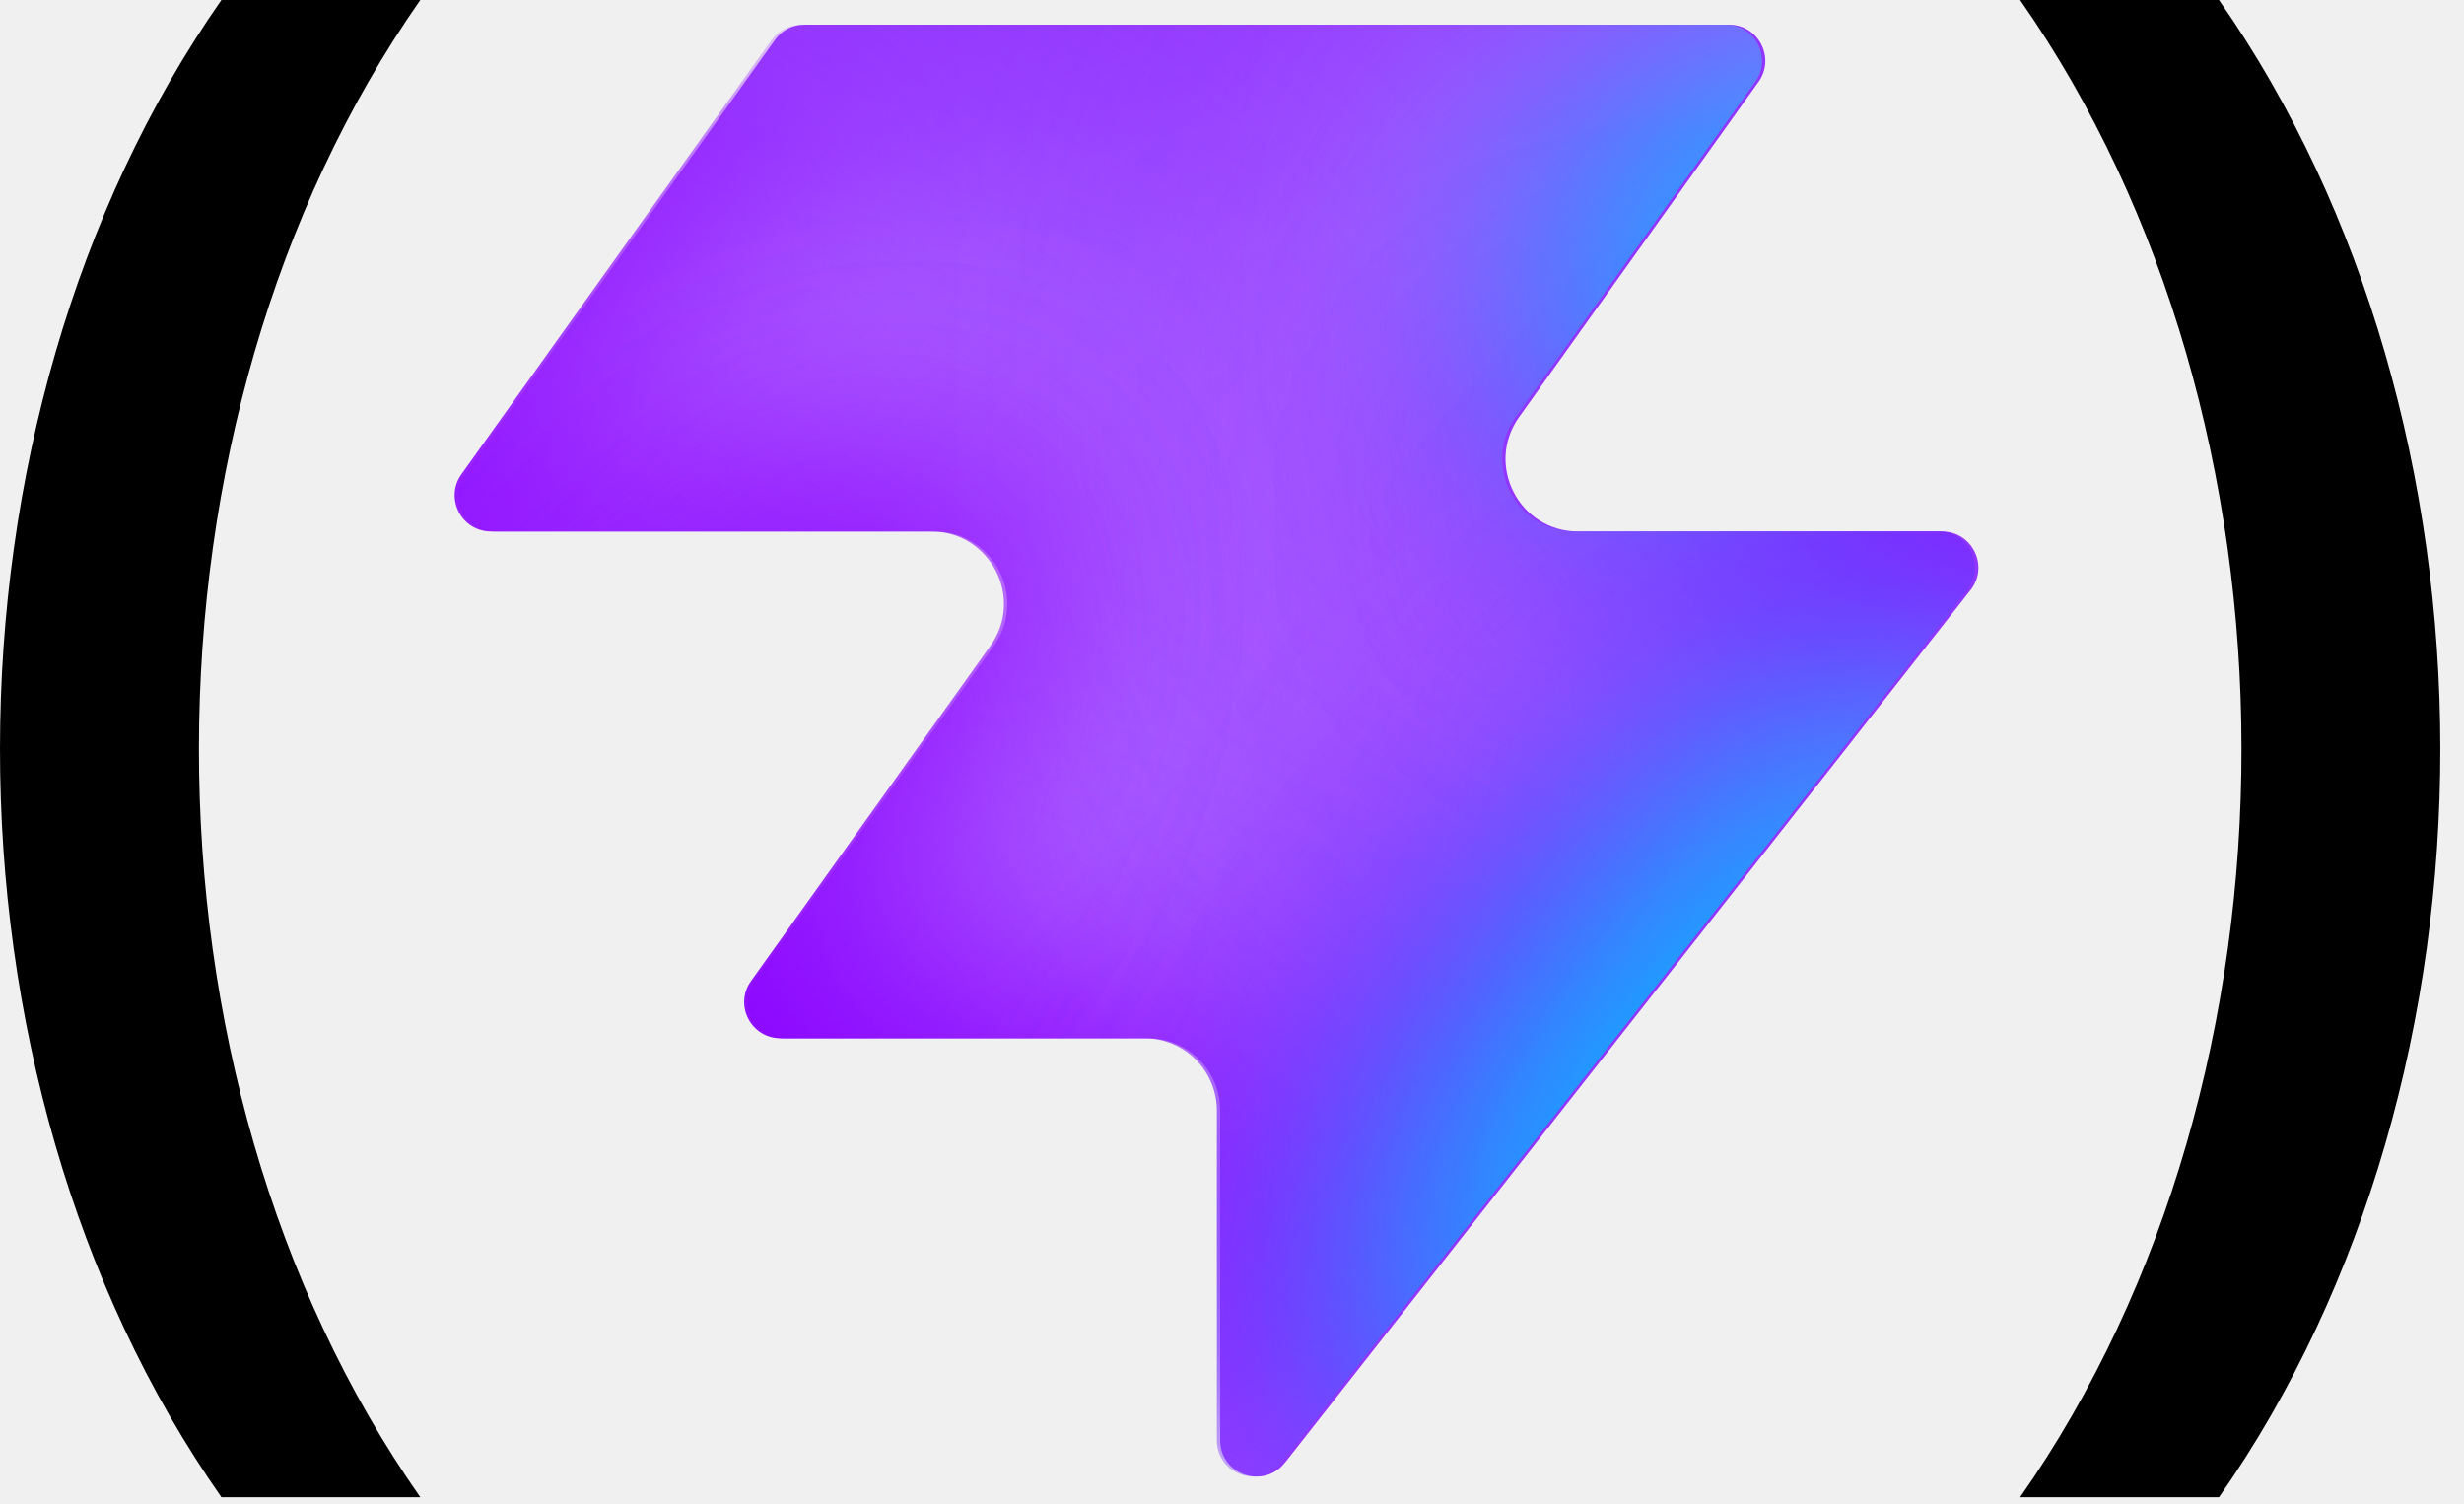
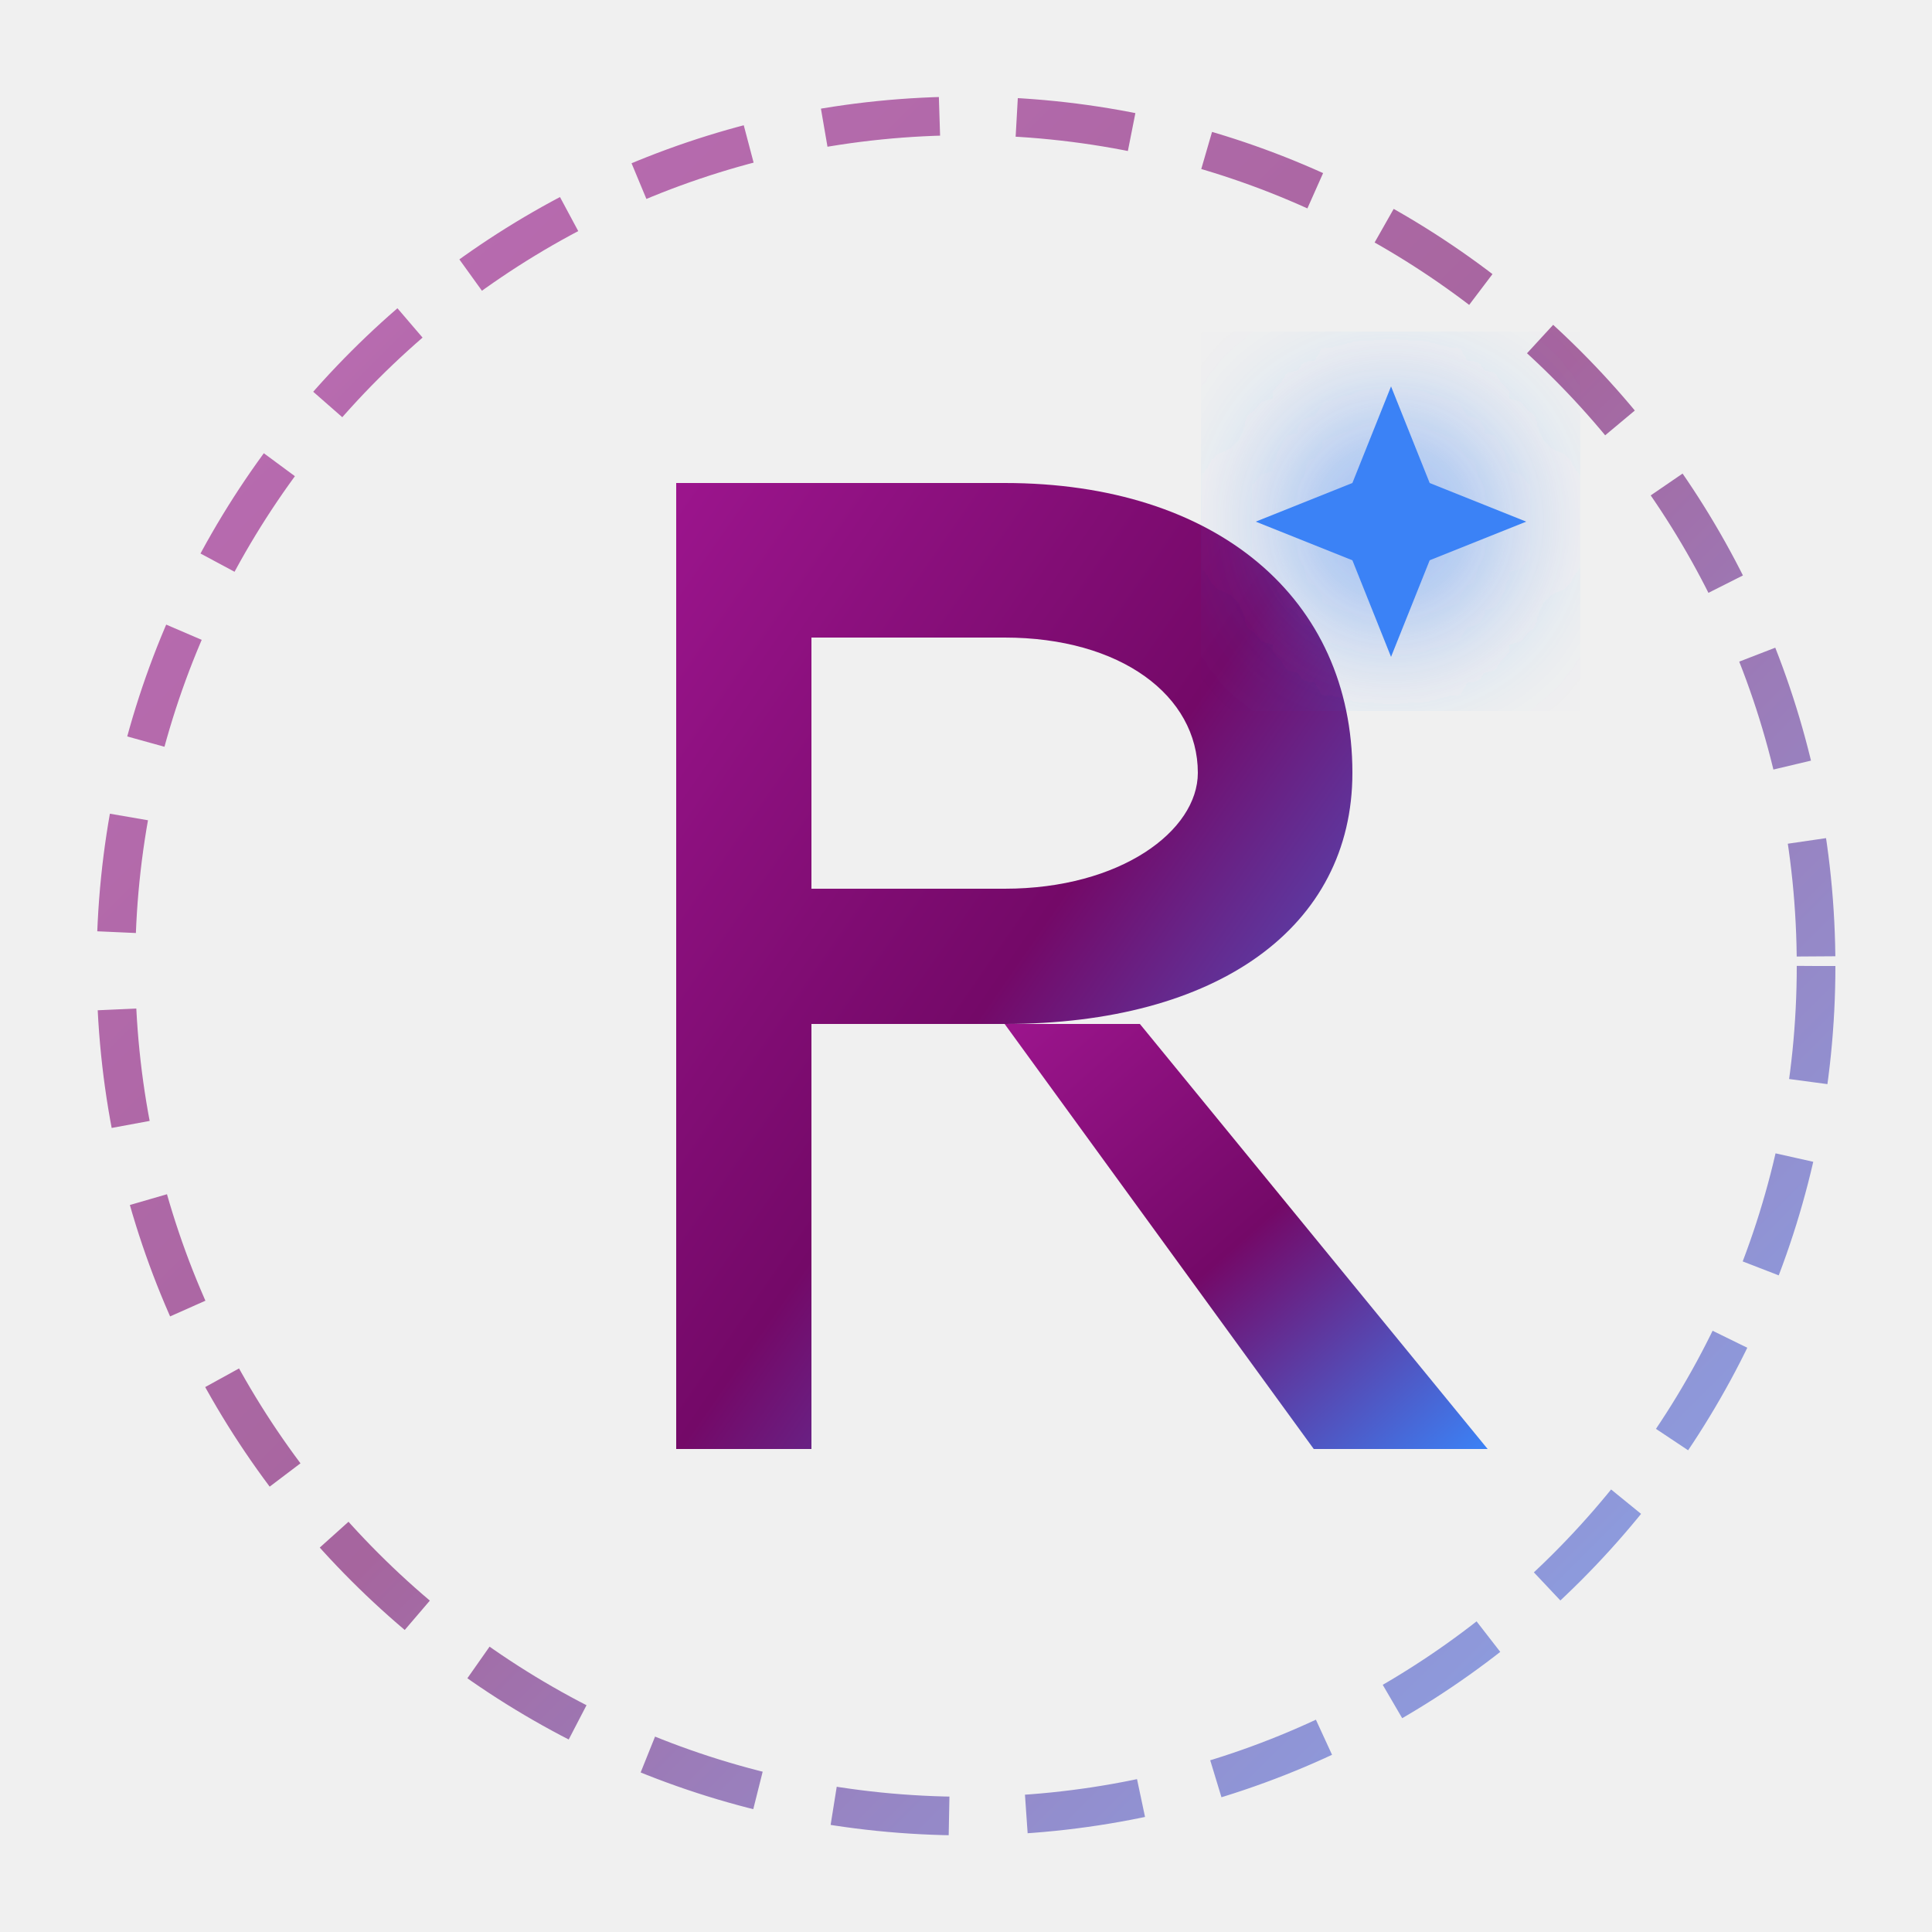
- <svg xmlns="http://www.w3.org/2000/svg" width="77" height="47" fill="none" aria-labelledby="vite-logo-title" viewBox="0 0 77 47">
-   <style>.parenthesis{fill:#000}@media (prefers-color-scheme:dark){.parenthesis{fill:#fff}}</style>
-   <path fill="#9135ff" d="M40.151 45.71c-.663.844-2.02.374-2.02-.699V34.708a2.26 2.26 0 0 0-2.262-2.262H24.493c-.92 0-1.457-1.04-.92-1.788l7.479-10.471c1.07-1.498 0-3.578-1.842-3.578H15.443c-.92 0-1.456-1.04-.92-1.788l9.696-13.576c.213-.297.556-.474.92-.474h28.894c.92 0 1.456 1.04.92 1.788l-7.48 10.472c-1.07 1.497 0 3.578 1.842 3.578h11.376c.944 0 1.474 1.087.89 1.83L40.153 45.712z" />
-   <mask id="a" width="48" height="47" x="14" y="0" maskUnits="userSpaceOnUse" style="mask-type:alpha">
-     <path fill="#000" d="M40.047 45.71c-.663.843-2.02.374-2.02-.699V34.708a2.26 2.26 0 0 0-2.262-2.262H24.389c-.92 0-1.457-1.04-.92-1.788l7.479-10.472c1.07-1.497 0-3.578-1.842-3.578H15.34c-.92 0-1.456-1.04-.92-1.788l9.696-13.575c.213-.297.556-.474.92-.474H53.93c.92 0 1.456 1.04.92 1.788L47.37 13.03c-1.07 1.498 0 3.578 1.842 3.578h11.376c.944 0 1.474 1.088.89 1.831L40.049 45.712z" />
-   </mask>
-   <g mask="url(#a)">
-     <g filter="url(#b)">
-       <ellipse cx="5.508" cy="14.704" fill="#eee6ff" rx="5.508" ry="14.704" transform="rotate(269.814 20.96 11.29)scale(-1 1)" />
-     </g>
-     <g filter="url(#c)">
-       <ellipse cx="10.399" cy="29.851" fill="#eee6ff" rx="10.399" ry="29.851" transform="rotate(89.814 -16.902 -8.275)scale(1 -1)" />
-     </g>
-     <g filter="url(#d)">
-       <ellipse cx="5.508" cy="30.487" fill="#8900ff" rx="5.508" ry="30.487" transform="rotate(89.814 -19.197 -7.127)scale(1 -1)" />
-     </g>
-     <g filter="url(#e)">
-       <ellipse cx="5.508" cy="30.599" fill="#8900ff" rx="5.508" ry="30.599" transform="rotate(89.814 -25.928 4.177)scale(1 -1)" />
-     </g>
-     <g filter="url(#f)">
-       <ellipse cx="5.508" cy="30.599" fill="#8900ff" rx="5.508" ry="30.599" transform="rotate(89.814 -25.738 5.52)scale(1 -1)" />
-     </g>
-     <g filter="url(#g)">
-       <ellipse cx="14.072" cy="22.078" fill="#eee6ff" rx="14.072" ry="22.078" transform="rotate(93.35 31.245 55.578)scale(-1 1)" />
-     </g>
-     <g filter="url(#h)">
-       <ellipse cx="3.47" cy="21.501" fill="#8900ff" rx="3.47" ry="21.501" transform="rotate(89.009 35.419 55.202)scale(-1 1)" />
-     </g>
-     <g filter="url(#i)">
-       <ellipse cx="3.47" cy="21.501" fill="#8900ff" rx="3.47" ry="21.501" transform="rotate(89.009 35.419 55.202)scale(-1 1)" />
-     </g>
-     <g filter="url(#j)">
-       <ellipse cx="14.592" cy="9.743" fill="#8900ff" rx="4.407" ry="29.108" transform="rotate(39.51 14.592 9.743)" />
-     </g>
-     <g filter="url(#k)">
-       <ellipse cx="61.728" cy="-5.321" fill="#8900ff" rx="4.407" ry="29.108" transform="rotate(37.892 61.728 -5.32)" />
-     </g>
-     <g filter="url(#l)">
-       <ellipse cx="55.618" cy="7.104" fill="#00c2ff" rx="5.971" ry="9.665" transform="rotate(37.892 55.618 7.104)" />
-     </g>
-     <g filter="url(#m)">
-       <ellipse cx="12.326" cy="39.103" fill="#8900ff" rx="4.407" ry="29.108" transform="rotate(37.892 12.326 39.103)" />
-     </g>
-     <g filter="url(#n)">
-       <ellipse cx="12.326" cy="39.103" fill="#8900ff" rx="4.407" ry="29.108" transform="rotate(37.892 12.326 39.103)" />
-     </g>
-     <g filter="url(#o)">
-       <ellipse cx="49.857" cy="30.678" fill="#8900ff" rx="4.407" ry="29.108" transform="rotate(37.892 49.857 30.678)" />
-     </g>
-     <g filter="url(#p)">
-       <ellipse cx="52.623" cy="33.171" fill="#00c2ff" rx="5.971" ry="15.297" transform="rotate(37.892 52.623 33.17)" />
-     </g>
-   </g>
-   <path d="M6.919 0c-9.198 13.166-9.252 33.575 0 46.789h6.215c-9.25-13.214-9.196-33.623 0-46.789zm62.424 0h-6.215c9.198 13.166 9.252 33.575 0 46.789h6.215c9.25-13.214 9.196-33.623 0-46.789" class="parenthesis" />
+ <svg xmlns="http://www.w3.org/2000/svg" viewBox="0 0 100 100" fill="none">
  <defs>
-     <filter id="b" width="60.045" height="41.654" x="-5.564" y="16.92" color-interpolation-filters="sRGB" filterUnits="userSpaceOnUse">
-       <feFlood flood-opacity="0" result="BackgroundImageFix" />
-       <feBlend in="SourceGraphic" in2="BackgroundImageFix" result="shape" />
-       <feGaussianBlur result="effect1_foregroundBlur_2002_17286" stdDeviation="7.659" />
-     </filter>
-     <filter id="c" width="90.34" height="51.437" x="-40.407" y="-6.762" color-interpolation-filters="sRGB" filterUnits="userSpaceOnUse">
-       <feFlood flood-opacity="0" result="BackgroundImageFix" />
-       <feBlend in="SourceGraphic" in2="BackgroundImageFix" result="shape" />
-       <feGaussianBlur result="effect1_foregroundBlur_2002_17286" stdDeviation="7.659" />
-     </filter>
-     <filter id="d" width="79.355" height="29.4" x="-35.435" y="2.801" color-interpolation-filters="sRGB" filterUnits="userSpaceOnUse">
-       <feFlood flood-opacity="0" result="BackgroundImageFix" />
-       <feBlend in="SourceGraphic" in2="BackgroundImageFix" result="shape" />
-       <feGaussianBlur result="effect1_foregroundBlur_2002_17286" stdDeviation="4.596" />
-     </filter>
-     <filter id="e" width="79.579" height="29.4" x="-30.84" y="20.8" color-interpolation-filters="sRGB" filterUnits="userSpaceOnUse">
-       <feFlood flood-opacity="0" result="BackgroundImageFix" />
-       <feBlend in="SourceGraphic" in2="BackgroundImageFix" result="shape" />
-       <feGaussianBlur result="effect1_foregroundBlur_2002_17286" stdDeviation="4.596" />
-     </filter>
-     <filter id="f" width="79.579" height="29.4" x="-29.307" y="21.949" color-interpolation-filters="sRGB" filterUnits="userSpaceOnUse">
-       <feFlood flood-opacity="0" result="BackgroundImageFix" />
-       <feBlend in="SourceGraphic" in2="BackgroundImageFix" result="shape" />
-       <feGaussianBlur result="effect1_foregroundBlur_2002_17286" stdDeviation="4.596" />
-     </filter>
-     <filter id="g" width="74.749" height="58.852" x="29.961" y="-17.13" color-interpolation-filters="sRGB" filterUnits="userSpaceOnUse">
-       <feFlood flood-opacity="0" result="BackgroundImageFix" />
-       <feBlend in="SourceGraphic" in2="BackgroundImageFix" result="shape" />
-       <feGaussianBlur result="effect1_foregroundBlur_2002_17286" stdDeviation="7.659" />
-     </filter>
-     <filter id="h" width="61.377" height="25.362" x="37.754" y="3.055" color-interpolation-filters="sRGB" filterUnits="userSpaceOnUse">
-       <feFlood flood-opacity="0" result="BackgroundImageFix" />
-       <feBlend in="SourceGraphic" in2="BackgroundImageFix" result="shape" />
-       <feGaussianBlur result="effect1_foregroundBlur_2002_17286" stdDeviation="4.596" />
-     </filter>
-     <filter id="i" width="61.377" height="25.362" x="37.754" y="3.055" color-interpolation-filters="sRGB" filterUnits="userSpaceOnUse">
-       <feFlood flood-opacity="0" result="BackgroundImageFix" />
-       <feBlend in="SourceGraphic" in2="BackgroundImageFix" result="shape" />
-       <feGaussianBlur result="effect1_foregroundBlur_2002_17286" stdDeviation="4.596" />
-     </filter>
-     <filter id="j" width="56.045" height="63.649" x="-13.43" y="-22.082" color-interpolation-filters="sRGB" filterUnits="userSpaceOnUse">
-       <feFlood flood-opacity="0" result="BackgroundImageFix" />
-       <feBlend in="SourceGraphic" in2="BackgroundImageFix" result="shape" />
-       <feGaussianBlur result="effect1_foregroundBlur_2002_17286" stdDeviation="4.596" />
-     </filter>
-     <filter id="k" width="54.814" height="64.646" x="34.321" y="-37.644" color-interpolation-filters="sRGB" filterUnits="userSpaceOnUse">
-       <feFlood flood-opacity="0" result="BackgroundImageFix" />
-       <feBlend in="SourceGraphic" in2="BackgroundImageFix" result="shape" />
-       <feGaussianBlur result="effect1_foregroundBlur_2002_17286" stdDeviation="4.596" />
-     </filter>
-     <filter id="l" width="33.541" height="35.313" x="38.847" y="-10.552" color-interpolation-filters="sRGB" filterUnits="userSpaceOnUse">
-       <feFlood flood-opacity="0" result="BackgroundImageFix" />
-       <feBlend in="SourceGraphic" in2="BackgroundImageFix" result="shape" />
-       <feGaussianBlur result="effect1_foregroundBlur_2002_17286" stdDeviation="4.596" />
-     </filter>
-     <filter id="m" width="54.814" height="64.646" x="-15.081" y="6.78" color-interpolation-filters="sRGB" filterUnits="userSpaceOnUse">
-       <feFlood flood-opacity="0" result="BackgroundImageFix" />
-       <feBlend in="SourceGraphic" in2="BackgroundImageFix" result="shape" />
-       <feGaussianBlur result="effect1_foregroundBlur_2002_17286" stdDeviation="4.596" />
-     </filter>
-     <filter id="n" width="54.814" height="64.646" x="-15.081" y="6.78" color-interpolation-filters="sRGB" filterUnits="userSpaceOnUse">
-       <feFlood flood-opacity="0" result="BackgroundImageFix" />
-       <feBlend in="SourceGraphic" in2="BackgroundImageFix" result="shape" />
-       <feGaussianBlur result="effect1_foregroundBlur_2002_17286" stdDeviation="4.596" />
-     </filter>
-     <filter id="o" width="54.814" height="64.646" x="22.45" y="-1.645" color-interpolation-filters="sRGB" filterUnits="userSpaceOnUse">
-       <feFlood flood-opacity="0" result="BackgroundImageFix" />
-       <feBlend in="SourceGraphic" in2="BackgroundImageFix" result="shape" />
-       <feGaussianBlur result="effect1_foregroundBlur_2002_17286" stdDeviation="4.596" />
-     </filter>
-     <filter id="p" width="39.409" height="43.623" x="32.919" y="11.36" color-interpolation-filters="sRGB" filterUnits="userSpaceOnUse">
-       <feFlood flood-opacity="0" result="BackgroundImageFix" />
-       <feBlend in="SourceGraphic" in2="BackgroundImageFix" result="shape" />
-       <feGaussianBlur result="effect1_foregroundBlur_2002_17286" stdDeviation="4.596" />
+     <linearGradient id="logo-grad" x1="0%" y1="0%" x2="100%" y2="100%">
+       <stop offset="0%" stop-color="#9c158d" />
+       <stop offset="50%" stop-color="#740968" />
+       <stop offset="100%" stop-color="#3b82f6" />
+     </linearGradient>
+     <filter id="glow" x="-20%" y="-20%" width="140%" height="140%">
+       <feGaussianBlur stdDeviation="4" result="blur" />
+       <feComposite in="SourceGraphic" in2="blur" operator="over" />
    </filter>
  </defs>
+   <circle cx="50" cy="50" r="44" stroke="url(#logo-grad)" stroke-width="2" stroke-dasharray="6 4" opacity="0.6" />
+   <path d="M35 25H52C63 25 70 31 70 40C70 48 63 53 52 53H42V75H35V25ZM42 46H52C58 46 62 43 62 40C62 36 58 33 52 33H42V46Z" fill="url(#logo-grad)" />
+   <path d="M52 53L68 75H77L59 53H52Z" fill="url(#logo-grad)" />
+   <path d="M72 20L74 25L79 27L74 29L72 34L70 29L65 27L70 25L72 20Z" fill="#3b82f6" filter="url(#glow)" />
</svg>
